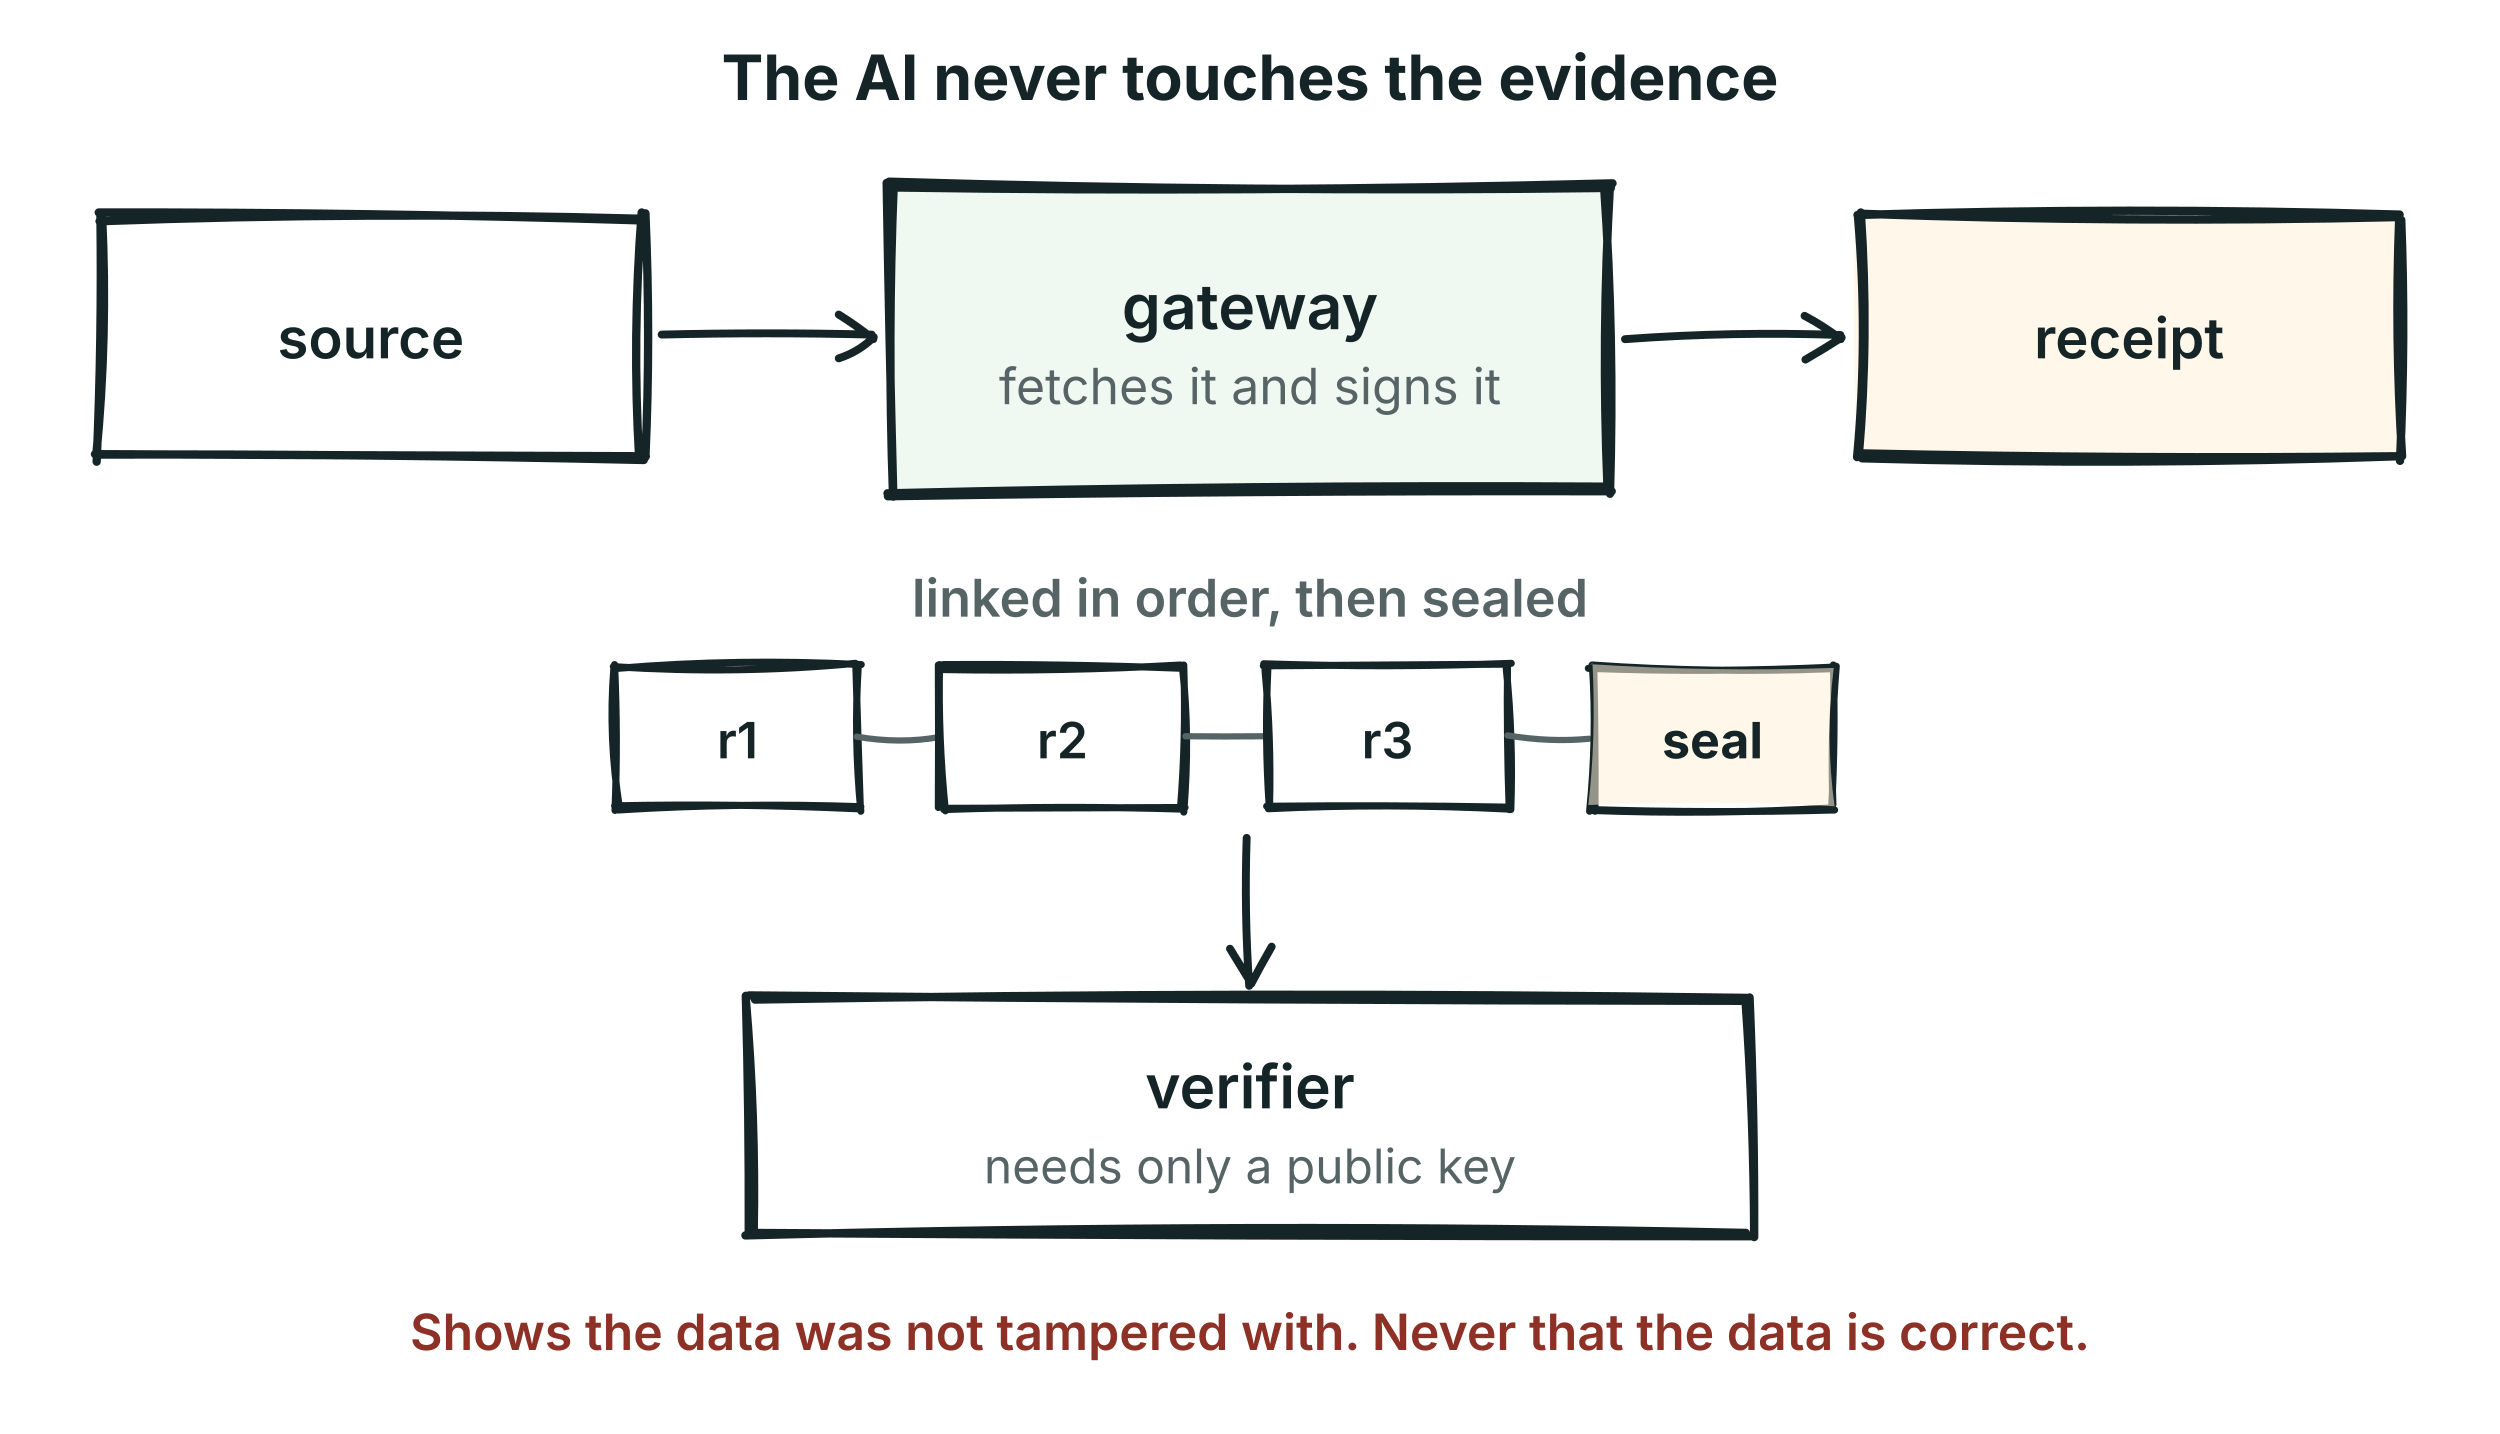
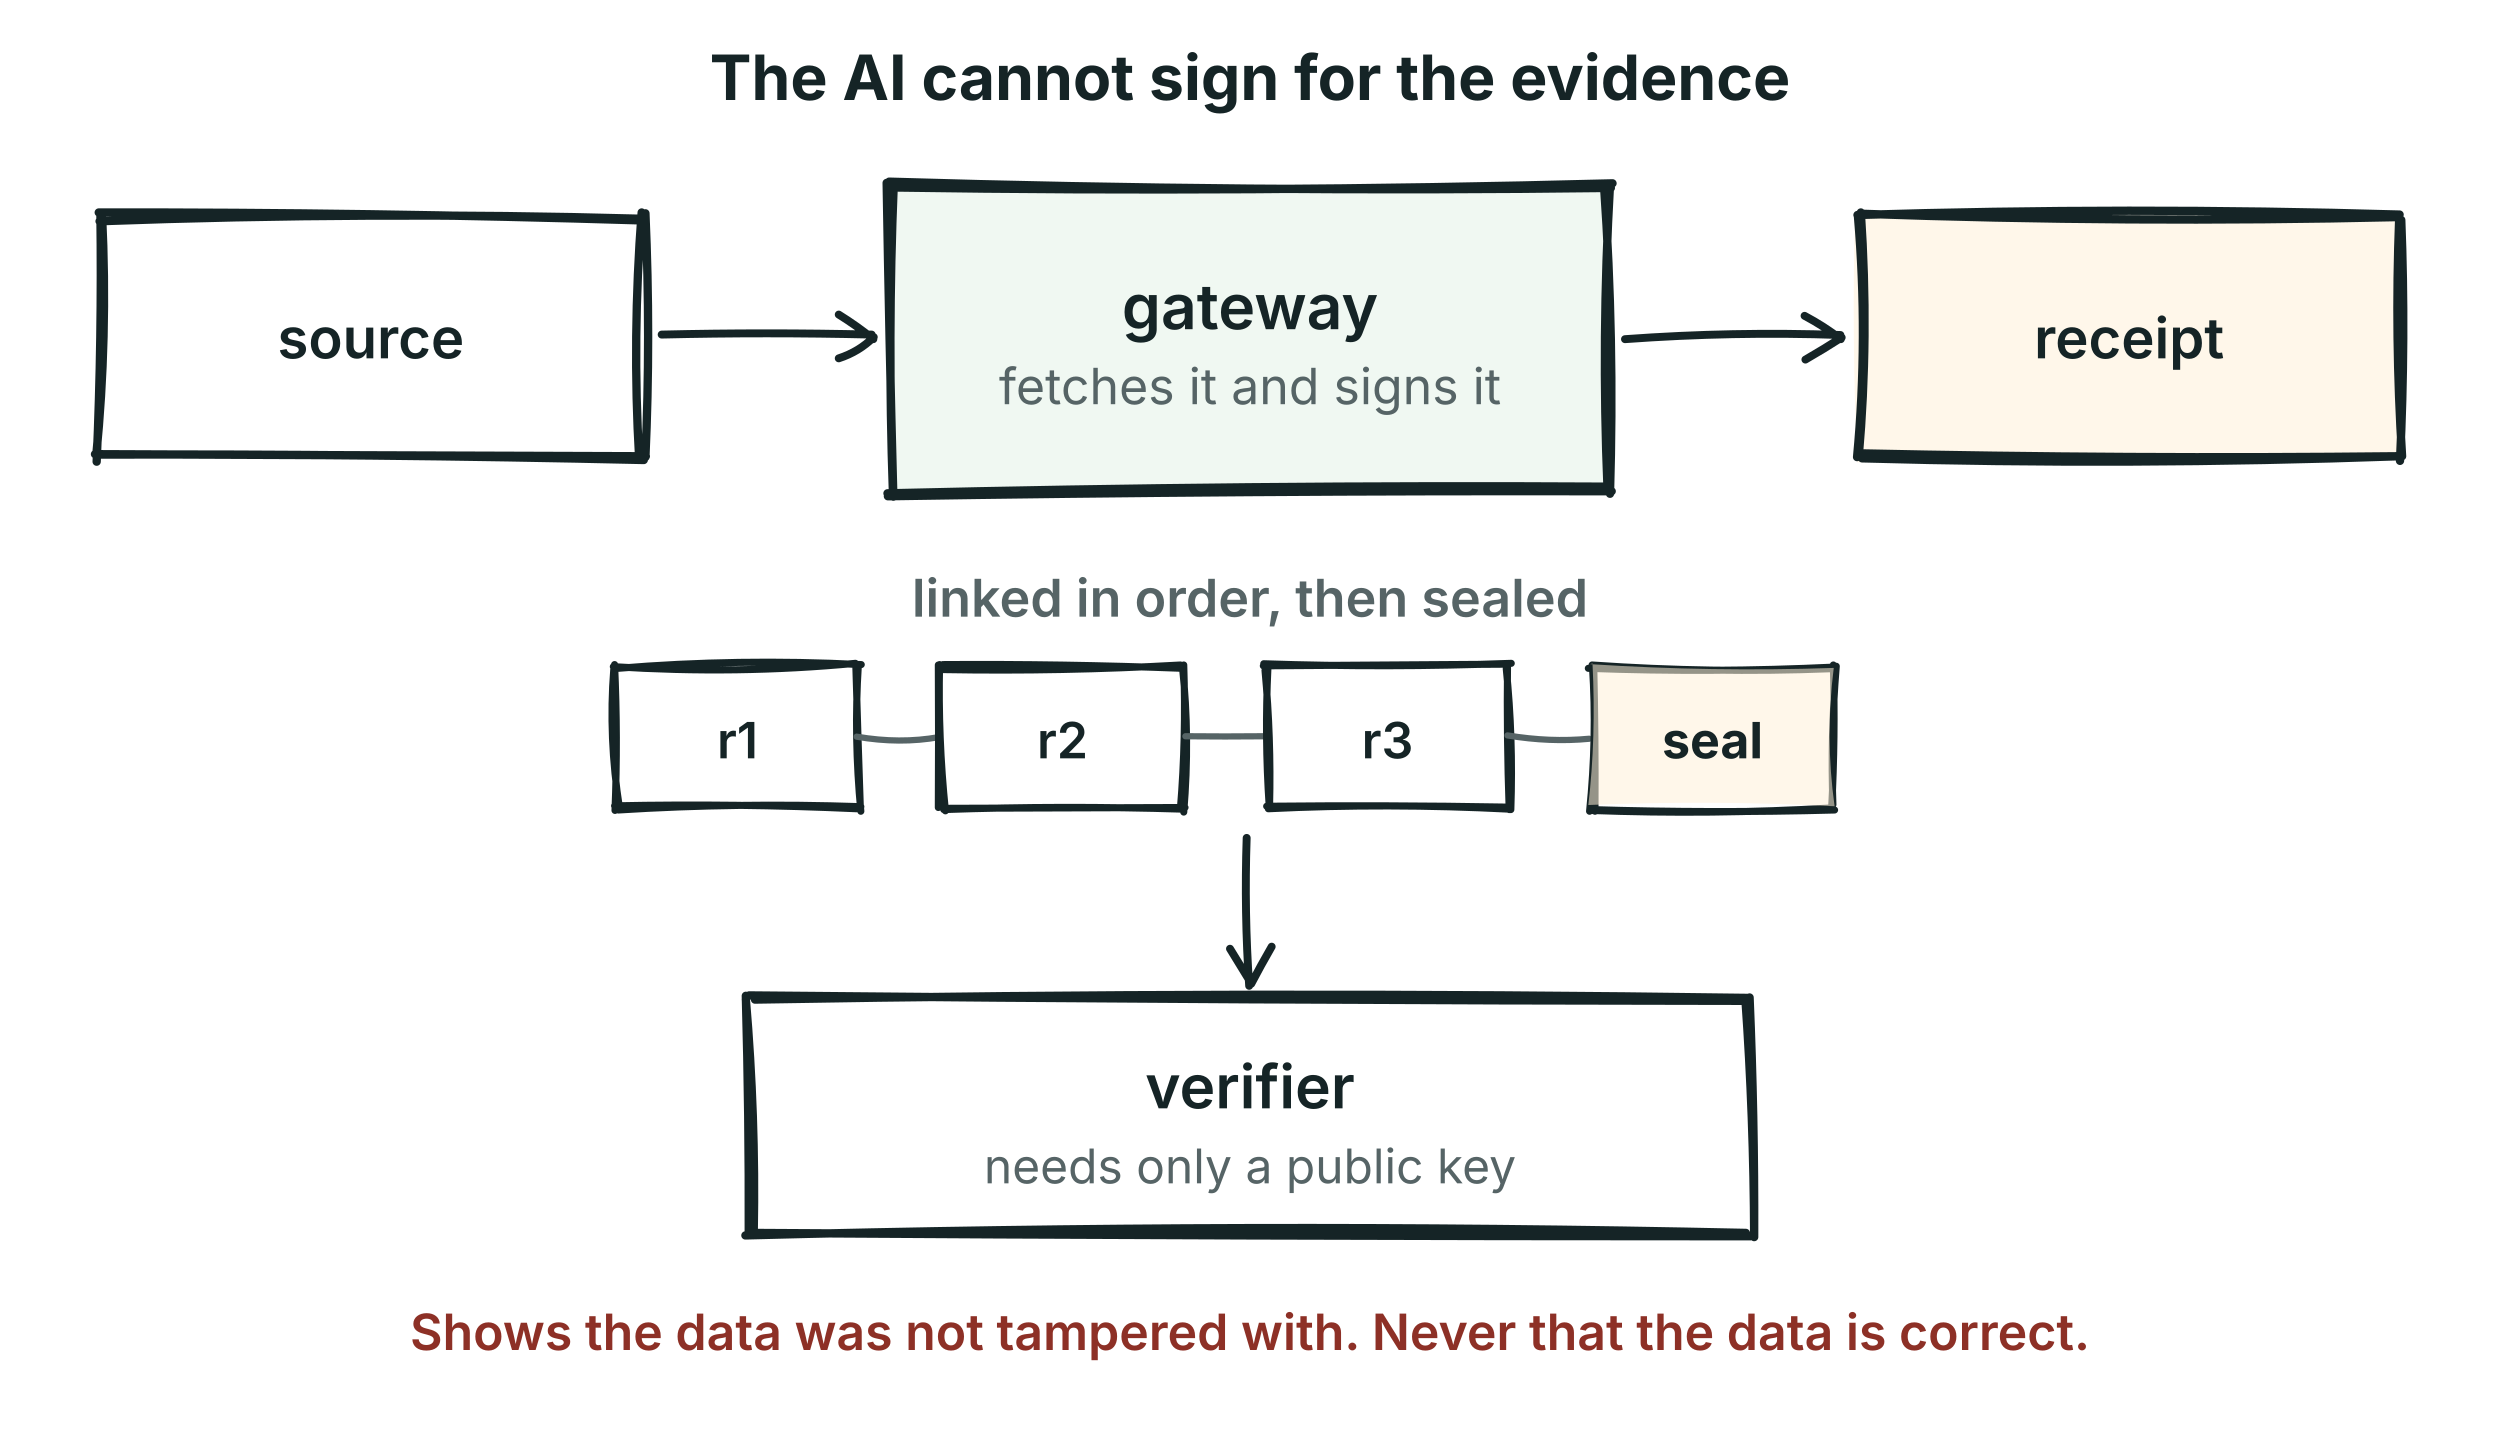
<svg xmlns="http://www.w3.org/2000/svg" viewBox="0 0 600 344" role="img" aria-labelledby="ai-t ai-d" font-family="Inter, ui-sans-serif, system-ui, -apple-system, 'Segoe UI', sans-serif">
-   <text x="300" y="24" text-anchor="middle" font-size="15" font-weight="700" fill="#152426">The AI never touches the evidence</text>
+   <text x="300" y="24" text-anchor="middle" font-size="15" font-weight="700" fill="#152426">The AI cannot sign for the evidence</text>
  <path d="M23.9,53.1 Q89,50.7 153.8,52.5 M154.9,51.2 Q156.2,81 154.9,109.7 M155,109.5 Q89,109.3 22.8,109 M23.2,110.8 Q24.5,81 24.1,51.3 M23.7,51 Q89,50.9 154,52.9 M154,51 Q151.7,81 153.4,110 M154.5,110.4 Q89,108.9 24.3,109.1 M23.1,109.3 Q25.9,81 24.5,51.7" fill="none" stroke="#152426" stroke-width="2" stroke-linecap="round" stroke-linejoin="round" opacity="1" />
  <text x="89" y="86" text-anchor="middle" font-size="13.5" font-weight="600" fill="#152426">source</text>
  <path d="M158.8,80.3 Q184,79.7 209.2,80.3 M209.7,80.9 Q206.2,84.4 201.3,86 M209.6,81.4 Q205.8,78.3 201.3,75.5" fill="none" stroke="#152426" stroke-width="1.9" stroke-linecap="round" stroke-linejoin="round" opacity="1" />
  <path d="M213.1,45 Q300,44 387,44.4 Q385.9,81 385.5,117 Q300,120.1 213.4,118.6 Q215.1,81 215.1,43.6 Z" fill="#e4f3e7" stroke="none" opacity="0.55" />
  <path d="M215,45 Q300,46.3 387,44 M385,45.1 Q387.5,81 386.4,118.5 M386.8,117.9 Q300,117.7 213.1,119.1 M214.4,119.2 Q213.4,81 212.8,43.9 M213.4,43.6 Q300,46.2 386.6,45.1 M386.4,44.3 Q384.3,81 385.8,117.1 M386,116.8 Q300,116.3 213,118.4 M214.3,118.2 Q213,81 214.5,44.2" fill="none" stroke="#152426" stroke-width="2" stroke-linecap="round" stroke-linejoin="round" opacity="1" />
  <text x="300" y="79" text-anchor="middle" font-size="15" font-weight="600" fill="#152426">gateway</text>
  <text x="300" y="97" text-anchor="middle" font-size="12" font-weight="400" fill="#566466">fetches it and signs it</text>
  <path d="M390,81.4 Q416,79.5 441.7,80.4 M442,81 Q437.8,83.7 433.3,86.3 M441.8,81.4 Q437.8,78.3 433.1,75.8" fill="none" stroke="#152426" stroke-width="1.9" stroke-linecap="round" stroke-linejoin="round" opacity="1" />
  <path d="M446.5,51.9 Q511,50.5 576.5,51.3 Q573.6,81 577.1,110.3 Q511,108 445.7,111 Q444.4,81 445.2,51.2 Z" fill="#fff0d8" stroke="none" opacity="0.55" />
  <path d="M445.8,51.6 Q511,49.6 575.9,51.5 M575.8,52.5 Q574.7,81 576.5,109.5 M575.7,109.5 Q511,111.8 446.9,110 M446.1,109.5 Q448.6,81 446.6,51 M446.7,51.3 Q511,53.6 575.6,52.1 M576.3,52.8 Q577.4,81 576,110.6 M575.3,109.5 Q511,110.2 446.2,108.8 M445.7,109.7 Q448.4,81 445.9,51.8" fill="none" stroke="#152426" stroke-width="2" stroke-linecap="round" stroke-linejoin="round" opacity="1" />
  <text x="511" y="86" text-anchor="middle" font-size="13.5" font-weight="600" fill="#152426">receipt</text>
  <text x="300" y="148" text-anchor="middle" font-size="12.5" font-weight="600" fill="#566466">linked in order, then sealed</text>
  <path d="M148.3,160.4 Q177,158 206.7,159.5 M206,159.7 Q204.9,177 206.6,194.7 M206.6,193.6 Q177,192.6 148.4,194.4 M147.6,194.5 Q148.3,177 147.5,159.5 M147.2,160 Q177,161.9 205.3,159.2 M205.4,159.9 Q205.9,177 206.5,194.4 M205.6,194.1 Q177,192.8 147.5,193.4 M148.7,194.1 Q146,177 147.3,160.7" fill="none" stroke="#152426" stroke-width="1.7" stroke-linecap="round" stroke-linejoin="round" opacity="1" />
  <path d="M205.6,176.8 Q216,178.6 225.4,176.9" fill="none" stroke="#566466" stroke-width="1.5" stroke-linecap="round" stroke-linejoin="round" opacity="1" />
  <path d="M226.3,159.5 Q255,159.3 283.9,160.4 M283.8,160.2 Q285.6,177 284.1,194.9 M284.4,193.8 Q255,193.9 226.4,194 M225.2,193.8 Q225.3,177 225.2,159.6 M226.4,160.7 Q255,161.2 283.3,159.6 M284.1,159.6 Q284.7,177 283.3,194 M284.1,194.2 Q255,193.3 226.5,194.3 M226.9,194.6 Q225.1,177 225.5,159.5" fill="none" stroke="#152426" stroke-width="1.7" stroke-linecap="round" stroke-linejoin="round" opacity="1" />
  <path d="M284.5,176.7 Q294,176.8 303.6,176.7" fill="none" stroke="#566466" stroke-width="1.5" stroke-linecap="round" stroke-linejoin="round" opacity="1" />
  <path d="M303.2,159.8 Q333,159.6 362.1,159.4 M361.5,160.5 Q363.2,177 362.6,194.3 M362.3,194.2 Q333,192.7 304.4,194.1 M304.6,193.4 Q303.5,177 304.3,160.3 M303.3,159.3 Q333,160.3 362.7,159.2 M361.8,159.8 Q361.6,177 362.2,194.3 M361.3,193.7 Q333,193.2 304,193.5 M304.7,193.3 Q305.1,177 303.6,160.9" fill="none" stroke="#152426" stroke-width="1.7" stroke-linecap="round" stroke-linejoin="round" opacity="1" />
  <path d="M361.8,176.5 Q372,178.2 381.4,177.3" fill="none" stroke="#566466" stroke-width="1.5" stroke-linecap="round" stroke-linejoin="round" opacity="1" />
  <path d="M381.2,160.4 Q411,161.5 440.3,160.1 M440.7,159.9 Q439.3,177 439.9,193.1 M439.7,193.9 Q411,195.6 381.6,194.5 M382.8,194.7 Q382.9,177 382.5,159.7 M382.1,159.6 Q411,161.6 439.2,160.5 M440,159.6 Q440.5,177 439.6,193.8 M440.3,194.4 Q411,195.2 381.8,194.3 M381.5,194.7 Q383.3,177 382.2,160.1" fill="none" stroke="#152426" stroke-width="1.7" stroke-linecap="round" stroke-linejoin="round" opacity="1" />
  <text x="177" y="182" text-anchor="middle" font-size="12" font-weight="600" fill="#152426">r1</text>
  <text x="255" y="182" text-anchor="middle" font-size="12" font-weight="600" fill="#152426">r2</text>
  <text x="333" y="182" text-anchor="middle" font-size="12" font-weight="600" fill="#152426">r3</text>
  <path d="M381.7,159.4 Q411,161.3 440.1,160.3 Q438,177 440.3,193.5 Q411,192 381.2,193.2 Q383.1,177 382.2,159.2 Z" fill="#fff0d8" stroke="none" opacity="0.55" />
  <text x="411" y="182" text-anchor="middle" font-size="12" font-weight="700" fill="#152426">seal</text>
  <path d="M299.2,201.1 Q298.6,219 299.8,236.6 M300.1,235.7 Q297.6,231.6 295.2,227.7 M300.3,236.1 Q302.6,231.7 305.2,227.2" fill="none" stroke="#152426" stroke-width="1.9" stroke-linecap="round" stroke-linejoin="round" opacity="1" />
  <path d="M179.8,238.9 Q300,240.1 419.5,240.2 M419.9,239.4 Q421.1,268 421,296.5 M420.1,296.7 Q300,296.7 179.9,295.9 M180.9,295.5 Q181.4,268 179,239.8 M181.2,239.9 Q300,237.8 419.7,239.5 M418.9,239.9 Q420.9,268 421,296.9 M419,295.9 Q300,293.3 178.9,296.5 M179.7,296.2 Q179.8,268 179,239" fill="none" stroke="#152426" stroke-width="2" stroke-linecap="round" stroke-linejoin="round" opacity="1" />
  <text x="300" y="266" text-anchor="middle" font-size="14.5" font-weight="600" fill="#152426">verifier</text>
  <text x="300" y="284" text-anchor="middle" font-size="11.5" font-weight="400" fill="#566466">needs only a public key</text>
  <text x="300" y="324" text-anchor="middle" font-size="12" font-weight="600" fill="#8d3026">Shows the data was not tampered with. Never that the data is correct.</text>
</svg>
